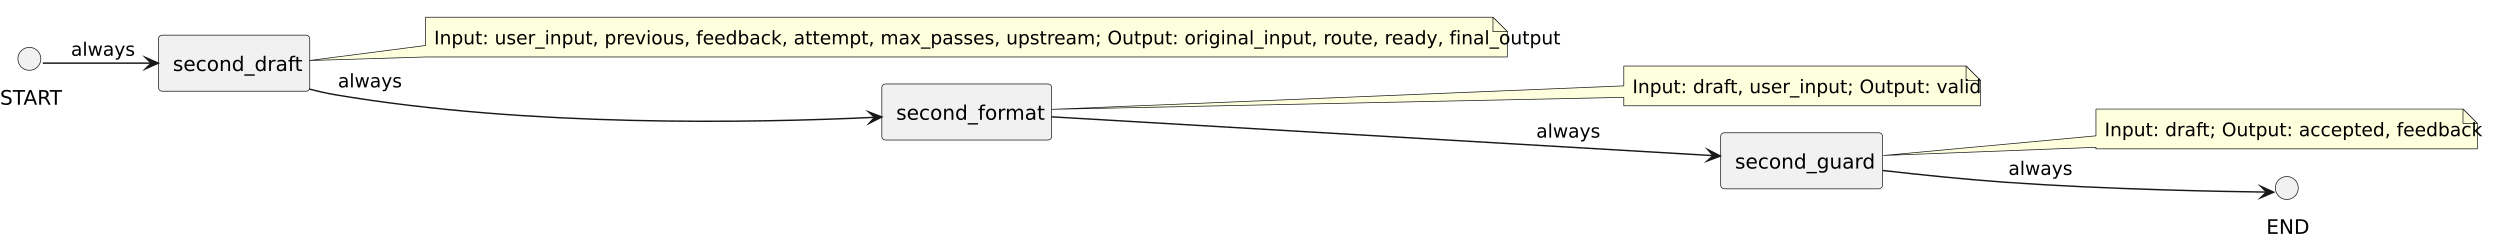
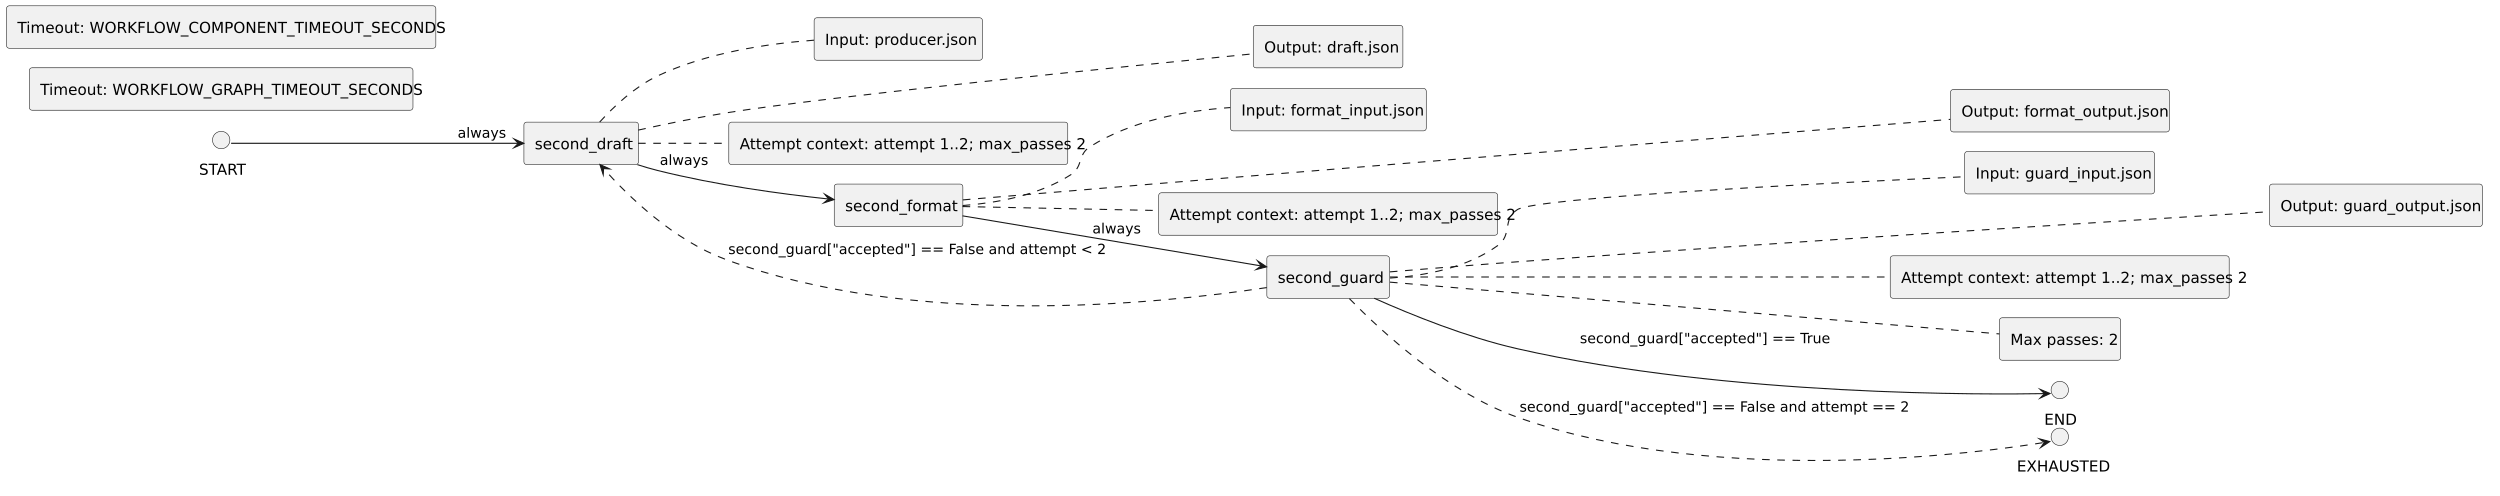
- <svg xmlns="http://www.w3.org/2000/svg" xmlns:xlink="http://www.w3.org/1999/xlink" version="1.1" data-diagram-type="DESCRIPTION" style="width:1742px;height:170px;background:#FFFFFF;" width="1742px" height="170px" viewBox="0 0 1742 170" zoomAndPan="magnify" preserveAspectRatio="none" contentStyleType="text/css">
+ <svg xmlns="http://www.w3.org/2000/svg" xmlns:xlink="http://www.w3.org/1999/xlink" version="1.1" data-diagram-type="DESCRIPTION" style="width:2300px;height:456px;background:#FFFFFF;" width="2300px" height="456px" viewBox="0 0 2300 456" zoomAndPan="magnify" preserveAspectRatio="none" contentStyleType="text/css">
  <defs />
  <g font-family="DejaVu Sans, Liberation Sans, Arial, sans-serif" lengthAdjust="spacing">
    <g class="entity" data-qualified-name="n0" id="ent0001" data-source-line="5">
-       <a target="_top" href="//github.com/gorban/api-agent/blob/_____switch_branch_____/demo/contrived/workflows/components/second/second_draft.md.html" xlink:href="//github.com/gorban/api-agent/blob/_____switch_branch_____/demo/contrived/workflows/components/second/second_draft.md.html" xlink:type="simple" xlink:actuate="onRequest" xlink:show="new" title="//github.com/gorban/api-agent/blob/_____switch_branch_____/demo/contrived/workflows/components/second/second_draft.md.html" xlink:title="//github.com/gorban/api-agent/blob/_____switch_branch_____/demo/contrived/workflows/components/second/second_draft.md.html">
-         <rect x="110.454" y="24.5" width="105.386" height="39.068" fill="#F1F1F1" style="stroke:#181818;stroke-width:0.5;" rx="2.5" ry="2.5" />
-         <text x="120.454" y="49.466" fill="#000" font-size="14" textLength="85.386">second_draft</text>
+       <a target="_top" href="//github.com/gorban/api-agent/blob/_____switch_branch_____/demo/contrived/workflows/components/second.md.html#node-second_draft" xlink:href="//github.com/gorban/api-agent/blob/_____switch_branch_____/demo/contrived/workflows/components/second.md.html#node-second_draft" xlink:type="simple" xlink:actuate="onRequest" xlink:show="new" title="//github.com/gorban/api-agent/blob/_____switch_branch_____/demo/contrived/workflows/components/second.md.html#node-second_draft" xlink:title="//github.com/gorban/api-agent/blob/_____switch_branch_____/demo/contrived/workflows/components/second.md.html#node-second_draft">
+         <rect x="482" y="112.341" width="105.386" height="39.068" fill="#F1F1F1" style="stroke:#181818;stroke-width:0.5;" rx="2.5" ry="2.5" />
+         <text x="492" y="137.307" fill="#000" font-size="14" textLength="85.386">second_draft</text>
      </a>
    </g>
-     <g class="entity" data-qualified-name="GMN2" id="ent0003" data-source-line="6">
-       <path d="M296.454,12 L296.454,31.706 L215.51,42.175 L296.454,39.706 L296.454,39.706 A0,0 0 0 0 296.454,39.706 L1050.303,39.706 A0,0 0 0 0 1050.303,39.706 L1050.303,22 L1040.303,12 L296.454,12 A0,0 0 0 0 296.454,12" style="stroke:#181818;stroke-width:0.5;" fill="#FEFFDD" />
-       <path d="M1040.303,12 L1040.303,22 L1050.303,22 L1040.303,12" style="stroke:#181818;stroke-width:0.5;" fill="#FEFFDD" />
-       <text x="302.454" y="30.897" fill="#000" font-size="13" textLength="732.849">Input: user_input, previous, feedback, attempt, max_passes, upstream; Output: original_input, route, ready, final_output</text>
-     </g>
-     <g class="entity" data-qualified-name="n1" id="ent0005" data-source-line="7">
-       <a target="_top" href="//github.com/gorban/api-agent/blob/_____switch_branch_____/demo/contrived/workflows/components/second/second_format.md.html" xlink:href="//github.com/gorban/api-agent/blob/_____switch_branch_____/demo/contrived/workflows/components/second/second_format.md.html" xlink:type="simple" xlink:actuate="onRequest" xlink:show="new" title="//github.com/gorban/api-agent/blob/_____switch_branch_____/demo/contrived/workflows/components/second/second_format.md.html" xlink:title="//github.com/gorban/api-agent/blob/_____switch_branch_____/demo/contrived/workflows/components/second/second_format.md.html">
-         <rect x="614.454" y="58.5" width="118.336" height="39.068" fill="#F1F1F1" style="stroke:#181818;stroke-width:0.5;" rx="2.5" ry="2.5" />
-         <text x="624.454" y="83.466" fill="#000" font-size="14" textLength="98.336">second_format</text>
+     <g class="entity" data-qualified-name="ref0" id="ent0002" data-source-line="6">
+       <a target="_top" href="//github.com/gorban/api-agent/blob/_____switch_branch_____/demo/.private_resources/diagrams/contracts/643297b4e36b86651617e6d7.md.html" xlink:href="//github.com/gorban/api-agent/blob/_____switch_branch_____/demo/.private_resources/diagrams/contracts/643297b4e36b86651617e6d7.md.html" xlink:type="simple" xlink:actuate="onRequest" xlink:show="new" title="//github.com/gorban/api-agent/blob/_____switch_branch_____/demo/.private_resources/diagrams/contracts/643297b4e36b86651617e6d7.md.html" xlink:title="//github.com/gorban/api-agent/blob/_____switch_branch_____/demo/.private_resources/diagrams/contracts/643297b4e36b86651617e6d7.md.html">
+         <rect x="749" y="16.341" width="154.819" height="39.068" fill="#F1F1F1" style="stroke:#181818;stroke-width:0.5;" rx="2.5" ry="2.5" />
+         <text x="759" y="41.307" fill="#000" font-size="14" textLength="134.819">Input: producer.json</text>
      </a>
    </g>
-     <g class="entity" data-qualified-name="GMN6" id="ent0007" data-source-line="8">
-       <path d="M1131.454,46 L1131.454,59.826 L732.454,76.2 L1131.454,67.826 L1131.454,73.706 A0,0 0 0 0 1131.454,73.706 L1379.941,73.706 A0,0 0 0 0 1379.941,73.706 L1379.941,56 L1369.941,46 L1131.454,46 A0,0 0 0 0 1131.454,46" style="stroke:#181818;stroke-width:0.5;" fill="#FEFFDD" />
-       <path d="M1369.941,46 L1369.941,56 L1379.941,56 L1369.941,46" style="stroke:#181818;stroke-width:0.5;" fill="#FEFFDD" />
-       <text x="1137.454" y="64.897" fill="#000" font-size="13" textLength="227.487">Input: draft, user_input; Output: valid</text>
-     </g>
-     <g class="entity" data-qualified-name="n2" id="ent0009" data-source-line="9">
-       <a target="_top" href="//github.com/gorban/api-agent/blob/_____switch_branch_____/demo/contrived/workflows/components/second/second_guard.md.html" xlink:href="//github.com/gorban/api-agent/blob/_____switch_branch_____/demo/contrived/workflows/components/second/second_guard.md.html" xlink:type="simple" xlink:actuate="onRequest" xlink:show="new" title="//github.com/gorban/api-agent/blob/_____switch_branch_____/demo/contrived/workflows/components/second/second_guard.md.html" xlink:title="//github.com/gorban/api-agent/blob/_____switch_branch_____/demo/contrived/workflows/components/second/second_guard.md.html">
-         <rect x="1198.954" y="92.5" width="112.778" height="39.068" fill="#F1F1F1" style="stroke:#181818;stroke-width:0.5;" rx="2.5" ry="2.5" />
-         <text x="1208.954" y="117.466" fill="#000" font-size="14" textLength="92.778">second_guard</text>
+     <g class="entity" data-qualified-name="ref1" id="ent0004" data-source-line="8">
+       <a target="_top" href="//github.com/gorban/api-agent/blob/_____switch_branch_____/demo/.private_resources/diagrams/contracts/6e2646a2336694543b263556.md.html" xlink:href="//github.com/gorban/api-agent/blob/_____switch_branch_____/demo/.private_resources/diagrams/contracts/6e2646a2336694543b263556.md.html" xlink:type="simple" xlink:actuate="onRequest" xlink:show="new" title="//github.com/gorban/api-agent/blob/_____switch_branch_____/demo/.private_resources/diagrams/contracts/6e2646a2336694543b263556.md.html" xlink:title="//github.com/gorban/api-agent/blob/_____switch_branch_____/demo/.private_resources/diagrams/contracts/6e2646a2336694543b263556.md.html">
+         <rect x="1153" y="23.341" width="137.656" height="39.068" fill="#F1F1F1" style="stroke:#181818;stroke-width:0.5;" rx="2.5" ry="2.5" />
+         <text x="1163" y="48.307" fill="#000" font-size="14" textLength="117.656">Output: draft.json</text>
      </a>
    </g>
-     <g class="entity" data-qualified-name="GMN10" id="ent0011" data-source-line="10">
-       <path d="M1460.454,76 L1460.454,94.657 L1312.315,108.342 L1460.454,102.657 L1460.454,103.706 A0,0 0 0 0 1460.454,103.706 L1726.218,103.706 A0,0 0 0 0 1726.218,103.706 L1726.218,86 L1716.218,76 L1460.454,76 A0,0 0 0 0 1460.454,76" style="stroke:#181818;stroke-width:0.5;" fill="#FEFFDD" />
-       <path d="M1716.218,76 L1716.218,86 L1726.218,86 L1716.218,76" style="stroke:#181818;stroke-width:0.5;" fill="#FEFFDD" />
-       <text x="1466.454" y="94.897" fill="#000" font-size="13" textLength="244.764">Input: draft; Output: accepted, feedback</text>
+     <g class="entity" data-qualified-name="context2" id="ent0007" data-source-line="11">
+       <rect x="670.5" y="112.341" width="311.843" height="39.068" fill="#F1F1F1" style="stroke:#181818;stroke-width:0.5;" rx="2.5" ry="2.5" />
+       <text x="680.5" y="137.307" fill="#000" font-size="14" textLength="291.843">Attempt context: attempt 1..2; max_passes 2</text>
    </g>
-     <g class="entity" data-qualified-name="start" id="ent0013" data-source-line="11">
-       <ellipse cx="20.454" cy="41" rx="8" ry="8" fill="#F1F1F1" style="stroke:#181818;stroke-width:0.5;" />
-       <text x="0" y="72.966" fill="#000" font-size="14" textLength="40.908">START</text>
+     <g class="entity" data-qualified-name="n1" id="ent0009" data-source-line="13">
+       <a target="_top" href="//github.com/gorban/api-agent/blob/_____switch_branch_____/demo/contrived/workflows/components/second.md.html#node-second_format" xlink:href="//github.com/gorban/api-agent/blob/_____switch_branch_____/demo/contrived/workflows/components/second.md.html#node-second_format" xlink:type="simple" xlink:actuate="onRequest" xlink:show="new" title="//github.com/gorban/api-agent/blob/_____switch_branch_____/demo/contrived/workflows/components/second.md.html#node-second_format" xlink:title="//github.com/gorban/api-agent/blob/_____switch_branch_____/demo/contrived/workflows/components/second.md.html#node-second_format">
+         <rect x="767.5" y="169.341" width="118.336" height="39.068" fill="#F1F1F1" style="stroke:#181818;stroke-width:0.5;" rx="2.5" ry="2.5" />
+         <text x="777.5" y="194.307" fill="#000" font-size="14" textLength="98.336">second_format</text>
+       </a>
    </g>
-     <g class="entity" data-qualified-name="end" id="ent0017" data-source-line="15">
-       <ellipse cx="1593.454" cy="131" rx="8" ry="8" fill="#F1F1F1" style="stroke:#181818;stroke-width:0.5;" />
-       <text x="1579.132" y="162.966" fill="#000" font-size="14" textLength="28.644">END</text>
+     <g class="entity" data-qualified-name="ref3" id="ent0010" data-source-line="14">
+       <a target="_top" href="//github.com/gorban/api-agent/blob/_____switch_branch_____/demo/.private_resources/diagrams/contracts/61632a89e642e3e975c77dec.md.html" xlink:href="//github.com/gorban/api-agent/blob/_____switch_branch_____/demo/.private_resources/diagrams/contracts/61632a89e642e3e975c77dec.md.html" xlink:type="simple" xlink:actuate="onRequest" xlink:show="new" title="//github.com/gorban/api-agent/blob/_____switch_branch_____/demo/.private_resources/diagrams/contracts/61632a89e642e3e975c77dec.md.html" xlink:title="//github.com/gorban/api-agent/blob/_____switch_branch_____/demo/.private_resources/diagrams/contracts/61632a89e642e3e975c77dec.md.html">
+         <rect x="1132" y="81.341" width="180.159" height="39.068" fill="#F1F1F1" style="stroke:#181818;stroke-width:0.5;" rx="2.5" ry="2.5" />
+         <text x="1142" y="106.307" fill="#000" font-size="14" textLength="160.159">Input: format_input.json</text>
+       </a>
    </g>
-     <g class="link" data-entity-1="ent0013" data-entity-2="ent0001" id="lnk14" data-link-type="dependency">
-       <polygon points="110.301,44,101.301,40,105.301,44,101.301,48,110.301,44" fill="#181818" style="stroke:#181818;stroke-width:1;stroke-linejoin:miter;stroke-miterlimit:10;" />
-       <path d="M29.822,44 C45.477,44 75.323,44 105.301,44" style="stroke:#181818;stroke-width:1;" fill="none" />
-       <text x="49.454" y="38.897" fill="#000" font-size="13" textLength="41.015">always</text>
+     <g class="entity" data-qualified-name="ref4" id="ent0012" data-source-line="16">
+       <a target="_top" href="//github.com/gorban/api-agent/blob/_____switch_branch_____/demo/.private_resources/diagrams/contracts/d6d98c963356ebb15df82910.md.html" xlink:href="//github.com/gorban/api-agent/blob/_____switch_branch_____/demo/.private_resources/diagrams/contracts/d6d98c963356ebb15df82910.md.html" xlink:type="simple" xlink:actuate="onRequest" xlink:show="new" title="//github.com/gorban/api-agent/blob/_____switch_branch_____/demo/.private_resources/diagrams/contracts/d6d98c963356ebb15df82910.md.html" xlink:title="//github.com/gorban/api-agent/blob/_____switch_branch_____/demo/.private_resources/diagrams/contracts/d6d98c963356ebb15df82910.md.html">
+         <rect x="1794.5" y="82.341" width="201.313" height="39.068" fill="#F1F1F1" style="stroke:#181818;stroke-width:0.5;" rx="2.5" ry="2.5" />
+         <text x="1804.5" y="107.307" fill="#000" font-size="14" textLength="181.313">Output: format_output.json</text>
+       </a>
    </g>
-     <g class="link" data-entity-1="ent0001" data-entity-2="ent0005" id="lnk15" data-link-type="dependency">
-       <polygon points="614.431,81.518,605.253,77.945,609.437,81.753,605.629,85.937,614.431,81.518" fill="#181818" style="stroke:#181818;stroke-width:1;stroke-linejoin:miter;stroke-miterlimit:10;" />
-       <path d="M215.558,62.071 C221.534,63.644 227.588,65.012 233.454,66 C368.409,88.742 524.947,85.727 609.437,81.753" style="stroke:#181818;stroke-width:1;" fill="none" />
-       <text x="235.454" y="60.897" fill="#000" font-size="13" textLength="41.015">always</text>
+     <g class="entity" data-qualified-name="context5" id="ent0015" data-source-line="19">
+       <rect x="1066" y="177.341" width="311.843" height="39.068" fill="#F1F1F1" style="stroke:#181818;stroke-width:0.5;" rx="2.5" ry="2.5" />
+       <text x="1076" y="202.307" fill="#000" font-size="14" textLength="291.843">Attempt context: attempt 1..2; max_passes 2</text>
    </g>
-     <g class="link" data-entity-1="ent0005" data-entity-2="ent0009" id="lnk16" data-link-type="dependency">
-       <polygon points="1198.723,108.733,1189.972,104.213,1193.731,108.44,1189.504,112.199,1198.723,108.733" fill="#181818" style="stroke:#181818;stroke-width:1;stroke-linejoin:miter;stroke-miterlimit:10;" />
-       <path d="M732.454,81.4 C844.345,87.959 1083.658,101.988 1193.731,108.44" style="stroke:#181818;stroke-width:1;" fill="none" />
-       <text x="1070.454" y="95.897" fill="#000" font-size="13" textLength="41.015">always</text>
+     <g class="entity" data-qualified-name="n2" id="ent0017" data-source-line="21">
+       <a target="_top" href="//github.com/gorban/api-agent/blob/_____switch_branch_____/demo/contrived/workflows/components/second.md.html#node-second_guard" xlink:href="//github.com/gorban/api-agent/blob/_____switch_branch_____/demo/contrived/workflows/components/second.md.html#node-second_guard" xlink:type="simple" xlink:actuate="onRequest" xlink:show="new" title="//github.com/gorban/api-agent/blob/_____switch_branch_____/demo/contrived/workflows/components/second.md.html#node-second_guard" xlink:title="//github.com/gorban/api-agent/blob/_____switch_branch_____/demo/contrived/workflows/components/second.md.html#node-second_guard">
+         <rect x="1165.5" y="235.341" width="112.778" height="39.068" fill="#F1F1F1" style="stroke:#181818;stroke-width:0.5;" rx="2.5" ry="2.5" />
+         <text x="1175.5" y="260.307" fill="#000" font-size="14" textLength="92.778">second_guard</text>
+       </a>
    </g>
-     <g class="link" data-entity-1="ent0009" data-entity-2="ent0017" id="lnk18" data-link-type="dependency">
-       <polygon points="1584.269,133.911,1575.32,129.8,1579.27,133.849,1575.22,137.799,1584.269,133.911" fill="#181818" style="stroke:#181818;stroke-width:1;stroke-linejoin:miter;stroke-miterlimit:10;" />
-       <path d="M1311.958,118.813 C1337.894,121.763 1369.215,124.994 1397.454,127 C1469.766,132.138 1552.446,133.515 1579.27,133.849" style="stroke:#181818;stroke-width:1;" fill="none" />
-       <text x="1399.454" y="121.897" fill="#000" font-size="13" textLength="41.015">always</text>
+     <g class="entity" data-qualified-name="ref6" id="ent0018" data-source-line="22">
+       <a target="_top" href="//github.com/gorban/api-agent/blob/_____switch_branch_____/demo/.private_resources/diagrams/contracts/3e94d047444a7f99b8cc5306.md.html" xlink:href="//github.com/gorban/api-agent/blob/_____switch_branch_____/demo/.private_resources/diagrams/contracts/3e94d047444a7f99b8cc5306.md.html" xlink:type="simple" xlink:actuate="onRequest" xlink:show="new" title="//github.com/gorban/api-agent/blob/_____switch_branch_____/demo/.private_resources/diagrams/contracts/3e94d047444a7f99b8cc5306.md.html" xlink:title="//github.com/gorban/api-agent/blob/_____switch_branch_____/demo/.private_resources/diagrams/contracts/3e94d047444a7f99b8cc5306.md.html">
+         <rect x="1807.5" y="139.341" width="174.601" height="39.068" fill="#F1F1F1" style="stroke:#181818;stroke-width:0.5;" rx="2.5" ry="2.5" />
+         <text x="1817.5" y="164.307" fill="#000" font-size="14" textLength="154.601">Input: guard_input.json</text>
+       </a>
+     </g>
+     <g class="entity" data-qualified-name="ref7" id="ent0020" data-source-line="24">
+       <a target="_top" href="//github.com/gorban/api-agent/blob/_____switch_branch_____/demo/.private_resources/diagrams/contracts/8a7a797c46e994938c39c038.md.html" xlink:href="//github.com/gorban/api-agent/blob/_____switch_branch_____/demo/.private_resources/diagrams/contracts/8a7a797c46e994938c39c038.md.html" xlink:type="simple" xlink:actuate="onRequest" xlink:show="new" title="//github.com/gorban/api-agent/blob/_____switch_branch_____/demo/.private_resources/diagrams/contracts/8a7a797c46e994938c39c038.md.html" xlink:title="//github.com/gorban/api-agent/blob/_____switch_branch_____/demo/.private_resources/diagrams/contracts/8a7a797c46e994938c39c038.md.html">
+         <rect x="2088" y="169.341" width="195.755" height="39.068" fill="#F1F1F1" style="stroke:#181818;stroke-width:0.5;" rx="2.5" ry="2.5" />
+         <text x="2098" y="194.307" fill="#000" font-size="14" textLength="175.755">Output: guard_output.json</text>
+       </a>
+     </g>
+     <g class="entity" data-qualified-name="context8" id="ent0023" data-source-line="27">
+       <rect x="1739" y="235.341" width="311.843" height="39.068" fill="#F1F1F1" style="stroke:#181818;stroke-width:0.5;" rx="2.5" ry="2.5" />
+       <text x="1749" y="260.307" fill="#000" font-size="14" textLength="291.843">Attempt context: attempt 1..2; max_passes 2</text>
+     </g>
+     <g class="entity" data-qualified-name="timeout9" id="ent0025" data-source-line="29">
+       <a target="_top" href="//github.com/gorban/api-agent/blob/_____switch_branch_____/demo/.private_resources/diagrams/contracts/2604027eb0c68c41f586b261.md.html" xlink:href="//github.com/gorban/api-agent/blob/_____switch_branch_____/demo/.private_resources/diagrams/contracts/2604027eb0c68c41f586b261.md.html" xlink:type="simple" xlink:actuate="onRequest" xlink:show="new" title="//github.com/gorban/api-agent/blob/_____switch_branch_____/demo/.private_resources/diagrams/contracts/2604027eb0c68c41f586b261.md.html" xlink:title="//github.com/gorban/api-agent/blob/_____switch_branch_____/demo/.private_resources/diagrams/contracts/2604027eb0c68c41f586b261.md.html">
+         <rect x="27" y="62.341" width="352.933" height="39.068" fill="#F1F1F1" style="stroke:#181818;stroke-width:0.5;" rx="2.5" ry="2.5" />
+         <text x="37" y="87.307" fill="#000" font-size="14" textLength="332.933">Timeout: WORKFLOW_GRAPH_TIMEOUT_SECONDS</text>
+       </a>
+     </g>
+     <g class="entity" data-qualified-name="timeout10" id="ent0026" data-source-line="30">
+       <a target="_top" href="//github.com/gorban/api-agent/blob/_____switch_branch_____/demo/.private_resources/diagrams/contracts/7664e191475b515a9f64e8f6.md.html" xlink:href="//github.com/gorban/api-agent/blob/_____switch_branch_____/demo/.private_resources/diagrams/contracts/7664e191475b515a9f64e8f6.md.html" xlink:type="simple" xlink:actuate="onRequest" xlink:show="new" title="//github.com/gorban/api-agent/blob/_____switch_branch_____/demo/.private_resources/diagrams/contracts/7664e191475b515a9f64e8f6.md.html" xlink:title="//github.com/gorban/api-agent/blob/_____switch_branch_____/demo/.private_resources/diagrams/contracts/7664e191475b515a9f64e8f6.md.html">
+         <rect x="6" y="5.341" width="394.974" height="39.068" fill="#F1F1F1" style="stroke:#181818;stroke-width:0.5;" rx="2.5" ry="2.5" />
+         <text x="16" y="30.307" fill="#000" font-size="14" textLength="374.974">Timeout: WORKFLOW_COMPONENT_TIMEOUT_SECONDS</text>
+       </a>
+     </g>
+     <g class="entity" data-qualified-name="budget11" id="ent0027" data-source-line="31">
+       <a target="_top" href="//github.com/gorban/api-agent/blob/_____switch_branch_____/demo/contrived/workflows/components/second.md.html#components" xlink:href="//github.com/gorban/api-agent/blob/_____switch_branch_____/demo/contrived/workflows/components/second.md.html#components" xlink:type="simple" xlink:actuate="onRequest" xlink:show="new" title="//github.com/gorban/api-agent/blob/_____switch_branch_____/demo/contrived/workflows/components/second.md.html#components" xlink:title="//github.com/gorban/api-agent/blob/_____switch_branch_____/demo/contrived/workflows/components/second.md.html#components">
+         <rect x="1839.5" y="292.341" width="111.476" height="39.068" fill="#F1F1F1" style="stroke:#181818;stroke-width:0.5;" rx="2.5" ry="2.5" />
+         <text x="1849.5" y="317.307" fill="#000" font-size="14" textLength="91.476">Max passes: 2</text>
+       </a>
+     </g>
+     <g class="entity" data-qualified-name="start" id="ent0029" data-source-line="33">
+       <ellipse cx="203.5" cy="128.841" rx="8" ry="8" fill="#F1F1F1" style="stroke:#181818;stroke-width:0.5;" />
+       <text x="183.046" y="160.807" fill="#000" font-size="14" textLength="40.908">START</text>
+     </g>
+     <g class="entity" data-qualified-name="end" id="ent0033" data-source-line="37">
+       <ellipse cx="1895" cy="358.841" rx="8" ry="8" fill="#F1F1F1" style="stroke:#181818;stroke-width:0.5;" />
+       <text x="1880.678" y="390.807" fill="#000" font-size="14" textLength="28.644">END</text>
+     </g>
+     <g class="entity" data-qualified-name="exhausted" id="ent0036" data-source-line="40">
+       <ellipse cx="1895" cy="401.841" rx="8" ry="8" fill="#F1F1F1" style="stroke:#181818;stroke-width:0.5;" />
+       <text x="1855.492" y="433.807" fill="#000" font-size="14" textLength="79.016">EXHAUSTED</text>
+     </g>
+     <g class="link" data-entity-1="ent0001" data-entity-2="ent0002" id="lnk3" data-link-type="association">
+       <path d="M551.676,112.327 C564.583,98.149 583.941,79.774 605,69.841 C649.842,48.692 704.967,40.192 748.881,36.979" style="stroke:#181818;stroke-width:1;stroke-dasharray:7,7;" fill="none" />
+     </g>
+     <g class="link" data-entity-1="ent0001" data-entity-2="ent0004" id="lnk5" data-link-type="association">
+       <path d="M587.195,119.684 C611.597,114.262 641.187,108.142 668,103.841 C759.794,89.116 1026.223,62.045 1152.749,49.521" style="stroke:#181818;stroke-width:1;stroke-dasharray:7,7;" fill="none" />
+     </g>
+     <g class="link" data-entity-1="ent0001" data-entity-2="ent0007" id="lnk8" data-link-type="association">
+       <path d="M587.012,131.841 C610.694,131.841 640.176,131.841 670.249,131.841" style="stroke:#181818;stroke-width:1;stroke-dasharray:7,7;" fill="none" />
+     </g>
+     <g class="link" data-entity-1="ent0009" data-entity-2="ent0010" id="lnk11" data-link-type="association">
+       <path d="M885.689,189.107 C917.242,186.764 955.667,179.667 985,160.841 C996.828,153.25 991.092,142.306 1003,134.841 C1041.053,110.985 1089.979,101.849 1131.835,98.954" style="stroke:#181818;stroke-width:1;stroke-dasharray:7,7;" fill="none" />
+     </g>
+     <g class="link" data-entity-1="ent0009" data-entity-2="ent0012" id="lnk13" data-link-type="association">
+       <path d="M885.816,183.903 C934.1,179.826 1004.504,173.908 1066,168.841 C1328.851,147.185 1638.696,122.279 1794.259,109.817" style="stroke:#181818;stroke-width:1;stroke-dasharray:7,7;" fill="none" />
+     </g>
+     <g class="link" data-entity-1="ent0009" data-entity-2="ent0015" id="lnk16" data-link-type="association">
+       <path d="M885.562,190.021 C933.023,190.986 1002.39,192.397 1065.743,193.685" style="stroke:#181818;stroke-width:1;stroke-dasharray:7,7;" fill="none" />
+     </g>
+     <g class="link" data-entity-1="ent0017" data-entity-2="ent0018" id="lnk19" data-link-type="association">
+       <path d="M1278.865,255.811 C1310.595,253.741 1349.537,246.516 1378,225.841 C1391.517,216.023 1381.933,201.854 1396,192.841 C1412.999,181.95 1669.198,168.896 1807.299,162.601" style="stroke:#181818;stroke-width:1;stroke-dasharray:7,7;" fill="none" />
+     </g>
+     <g class="link" data-entity-1="ent0017" data-entity-2="ent0020" id="lnk21" data-link-type="association">
+       <path d="M1278.69,250.122 C1312.592,247.302 1356.782,243.72 1396,240.841 C1645.172,222.549 1938.839,203.983 2087.794,194.779" style="stroke:#181818;stroke-width:1;stroke-dasharray:7,7;" fill="none" />
+     </g>
+     <g class="link" data-entity-1="ent0017" data-entity-2="ent0023" id="lnk24" data-link-type="association">
+       <path d="M1278.768,254.841 C1378.695,254.841 1591.549,254.841 1738.677,254.841" style="stroke:#181818;stroke-width:1;stroke-dasharray:7,7;" fill="none" />
+     </g>
+     <g class="link" data-entity-1="ent0017" data-entity-2="ent0027" id="lnk28" data-link-type="association">
+       <path d="M1278.768,259.578 C1405.505,270.344 1713.892,296.541 1839.453,307.207" style="stroke:#181818;stroke-width:1;stroke-dasharray:7,7;" fill="none" />
+     </g>
+     <g class="link" data-entity-1="ent0029" data-entity-2="ent0001" id="lnk30" data-link-type="dependency">
+       <polygon points="481.924,131.841,472.924,127.841,476.924,131.841,472.924,135.841,481.924,131.841" fill="#181818" style="stroke:#181818;stroke-width:1;stroke-linejoin:miter;stroke-miterlimit:10;" />
+       <path d="M212.633,131.841 C249.294,131.841 395.917,131.841 476.924,131.841" style="stroke:#181818;stroke-width:1;" fill="none" />
+       <text x="421" y="126.738" fill="#000" font-size="13" textLength="41.015">always</text>
+     </g>
+     <g class="link" data-entity-1="ent0001" data-entity-2="ent0009" id="lnk31" data-link-type="dependency">
+       <polygon points="767.313,183.625,758.789,178.691,762.341,183.093,757.938,186.645,767.313,183.625" fill="#181818" style="stroke:#181818;stroke-width:1;stroke-linejoin:miter;stroke-miterlimit:10;" />
+       <path d="M586.379,151.458 C592.595,153.463 598.904,155.319 605,156.841 C659.231,170.383 717.521,178.301 762.341,183.093" style="stroke:#181818;stroke-width:1;" fill="none" />
+       <text x="607" y="151.738" fill="#000" font-size="13" textLength="41.015">always</text>
+     </g>
+     <g class="link" data-entity-1="ent0009" data-entity-2="ent0017" id="lnk32" data-link-type="dependency">
+       <polygon points="1165.247,245.49,1157.033,240.056,1160.316,244.663,1155.71,247.946,1165.247,245.49" fill="#181818" style="stroke:#181818;stroke-width:1;stroke-linejoin:miter;stroke-miterlimit:10;" />
+       <path d="M885.562,198.58 C960.815,211.201 1086.211,232.233 1160.316,244.663" style="stroke:#181818;stroke-width:1;" fill="none" />
+       <text x="1005" y="214.738" fill="#000" font-size="13" textLength="41.015">always</text>
+     </g>
+     <g class="link" data-entity-1="ent0017" data-entity-2="ent0033" id="lnk34" data-link-type="dependency">
+       <polygon points="1885.965,362.02,1876.892,358.188,1880.966,362.113,1877.041,366.187,1885.965,362.02" fill="#181818" style="stroke:#181818;stroke-width:1;stroke-linejoin:miter;stroke-miterlimit:10;" />
+       <path d="M1264.271,274.389 C1298.691,289.754 1349.448,310.27 1396,320.841 C1590.996,365.122 1833.578,362.995 1880.966,362.113" style="stroke:#181818;stroke-width:1;" fill="none" />
+       <text x="1453.5" y="315.738" fill="#000" font-size="13" textLength="210.028">second_guard["accepted"] == True</text>
+     </g>
+     <g class="link" data-entity-1="ent0017" data-entity-2="ent0001" id="lnk35" data-link-type="dependency">
+       <polygon points="551.931,151.371,554.955,160.745,555.267,155.096,560.915,155.408,551.931,151.371" fill="#181818" style="stroke:#181818;stroke-width:1;stroke-linejoin:miter;stroke-miterlimit:10;" />
+       <path d="M1165.43,264.574 C1063.208,280.052 840.067,302.456 668,238.841 C619.19,220.796 578.202,180.714 555.267,155.096" style="stroke:#181818;stroke-width:1;stroke-dasharray:7,7;" fill="none" />
+       <text x="670" y="233.738" fill="#000" font-size="13" textLength="313.586">second_guard["accepted"] == False and attempt &lt; 2</text>
+     </g>
+     <g class="link" data-entity-1="ent0017" data-entity-2="ent0036" id="lnk37" data-link-type="dependency">
+       <polygon points="1885.755,406.245,1876.229,403.747,1880.821,407.051,1877.517,411.642,1885.755,406.245" fill="#181818" style="stroke:#181818;stroke-width:1;stroke-linejoin:miter;stroke-miterlimit:10;" />
+       <path d="M1241.42,274.727 C1270.752,304.829 1331.396,360.884 1396,383.841 C1583.95,450.629 1832.239,414.976 1880.821,407.051" style="stroke:#181818;stroke-width:1;stroke-dasharray:7,7;" fill="none" />
+       <text x="1398" y="378.738" fill="#000" font-size="13" textLength="321.022">second_guard["accepted"] == False and attempt == 2</text>
    </g>
  </g>
</svg>
